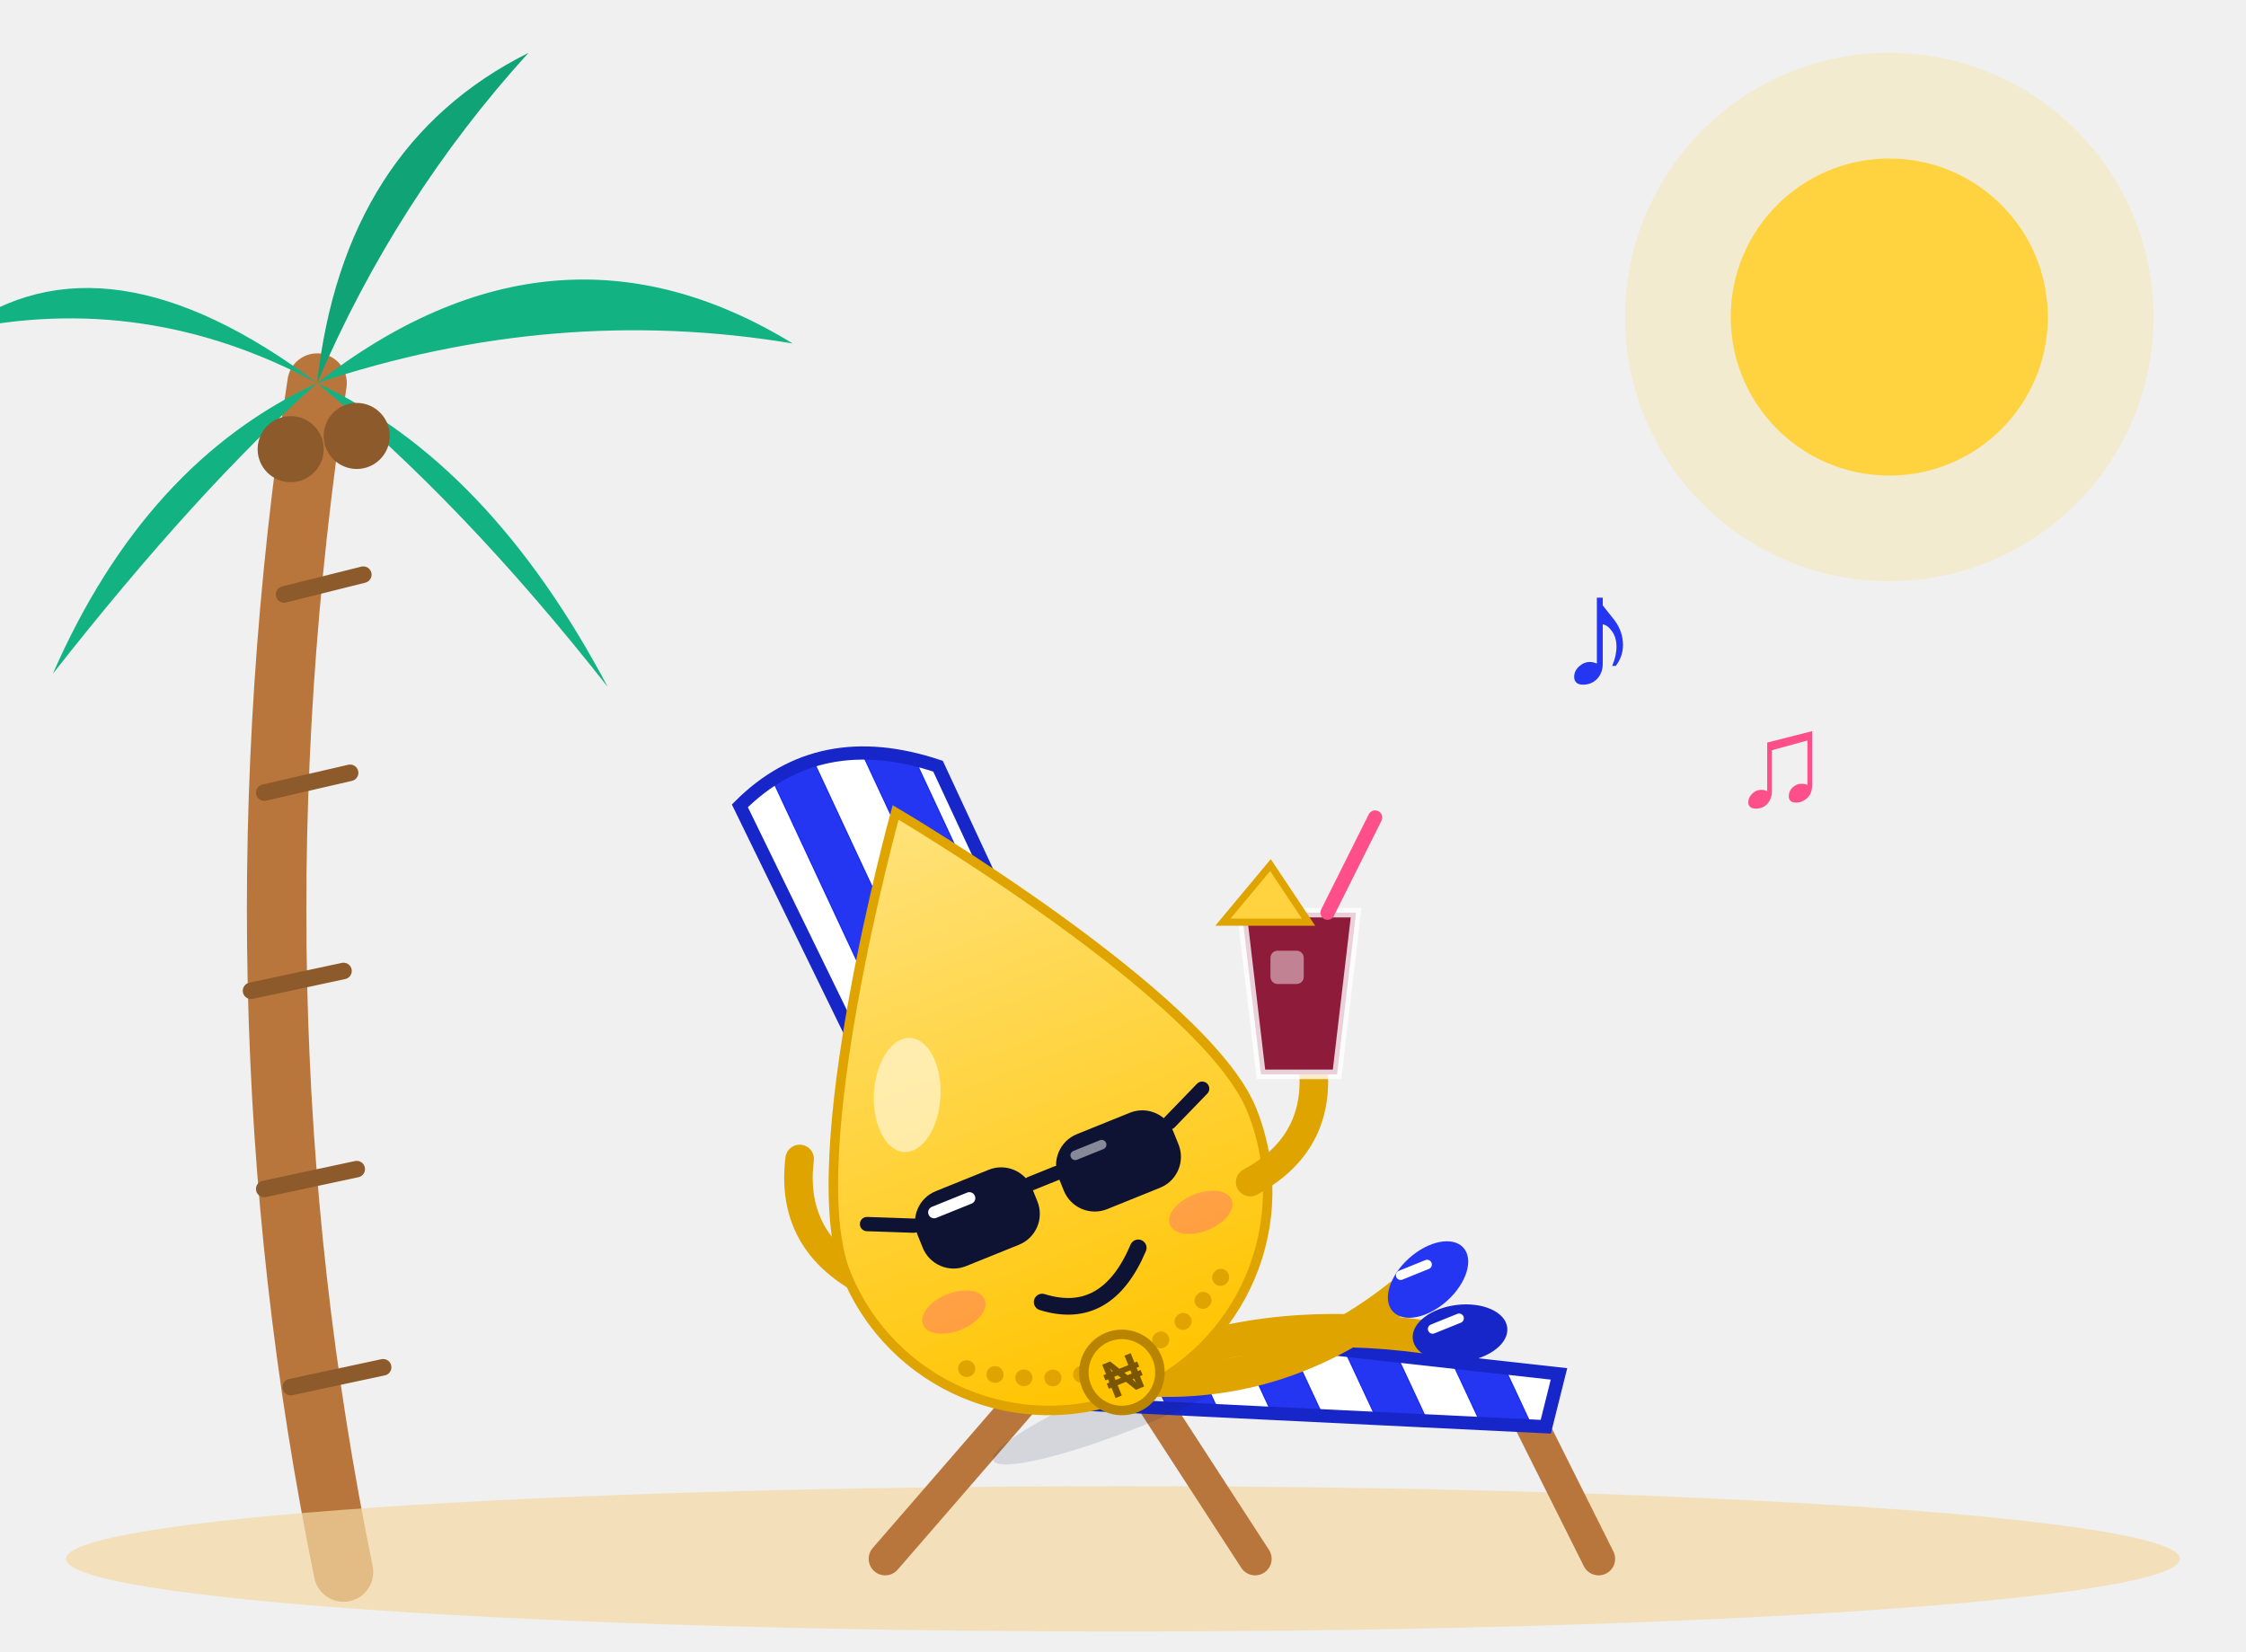
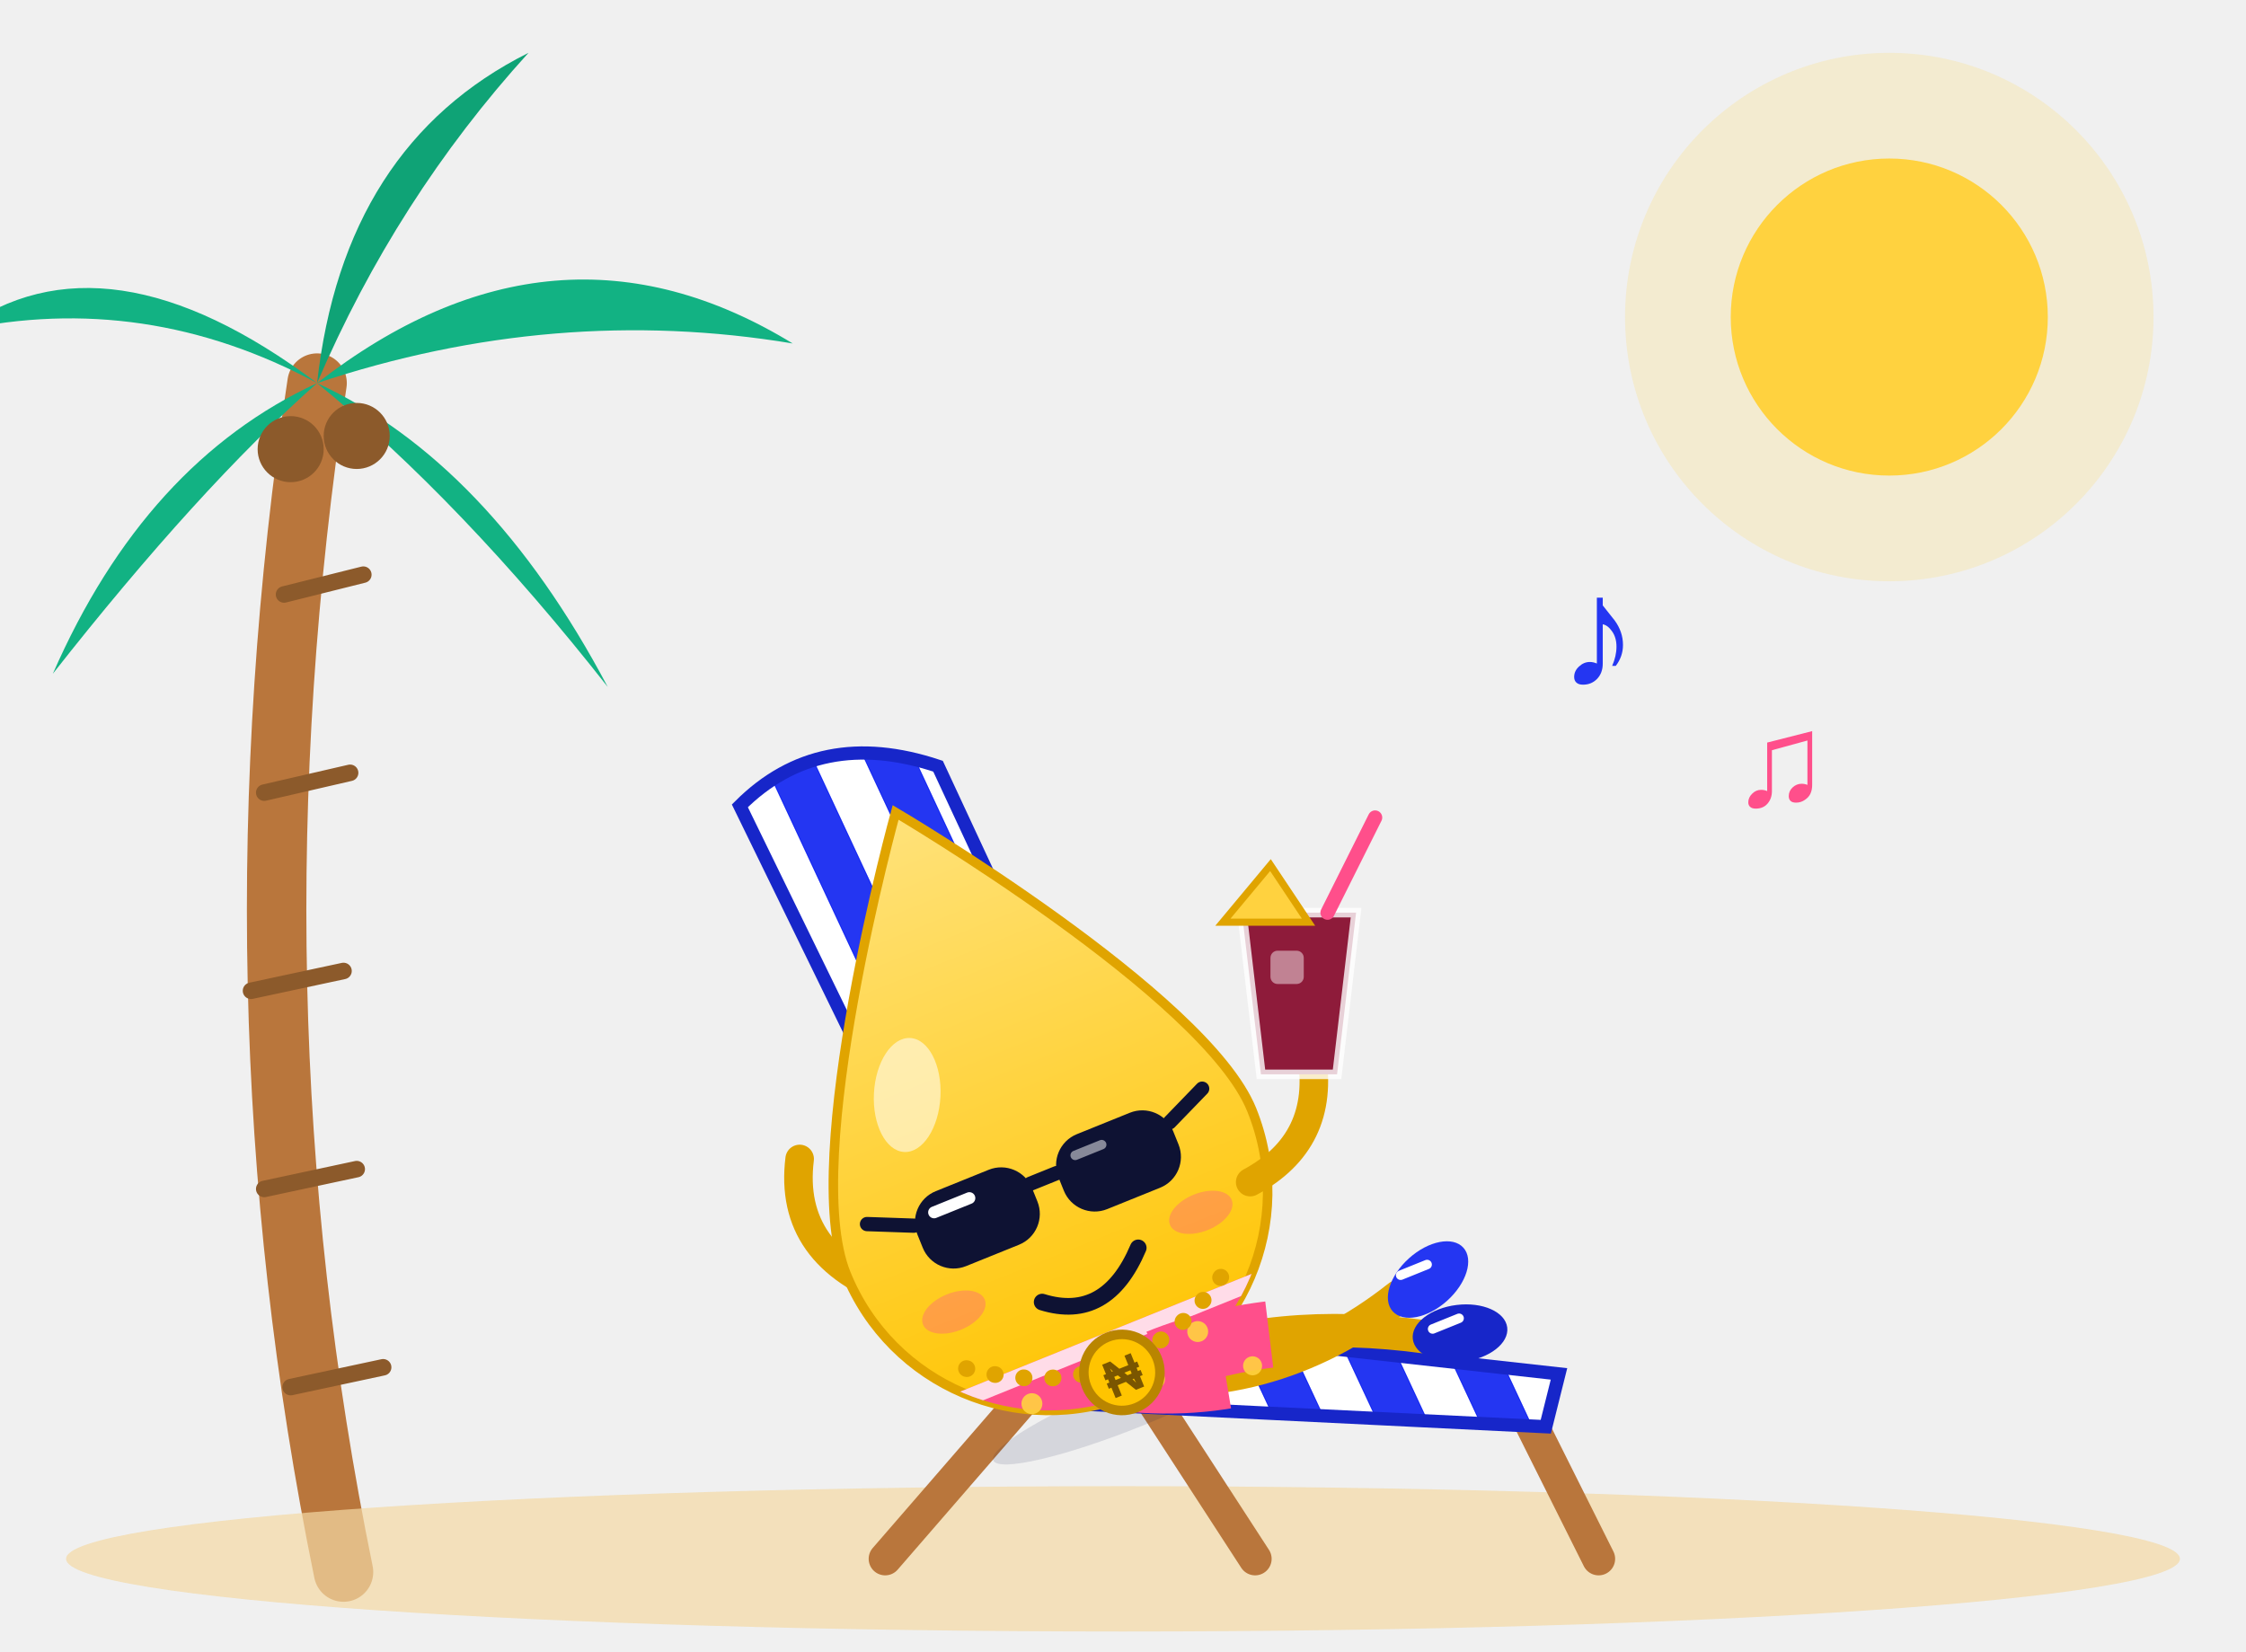
<svg xmlns="http://www.w3.org/2000/svg" viewBox="0 0 340 250" role="img" aria-label="Kobo relaxing in a deckchair with sunglasses, a gold chain and a glass of zobo">
  <style>
    .sway{transform-box:fill-box;transform-origin:50% 100%;animation:sway 4s ease-in-out infinite}
    .note{animation:float 3.2s ease-in-out infinite}
    .note.b{animation-delay:1.1s}
    .glint{animation:glint 5s ease-in-out infinite}
    .sun{transform-box:fill-box;transform-origin:center;animation:pulse 6s ease-in-out infinite}
    @keyframes sway{0%,100%{transform:rotate(-1.5deg)}50%{transform:rotate(1.5deg)}}
    @keyframes float{0%{transform:translateY(6px);opacity:0}25%{opacity:1}100%{transform:translateY(-22px);opacity:0}}
    @keyframes glint{0%,70%,100%{opacity:0}78%{opacity:.9}}
    @keyframes pulse{0%,100%{transform:scale(1)}50%{transform:scale(1.06)}}
    @media (prefers-reduced-motion:reduce){.sway,.note,.glint,.sun{animation:none}.note{opacity:1}}
  </style>
  <defs>
    <linearGradient id="kd" x1="0" y1="0" x2="0" y2="1">
      <stop offset="0" stop-color="#FFE27A" />
      <stop offset="1" stop-color="#FFC400" />
    </linearGradient>
+     <clipPath id="kc">
+       <path d="M60 6S14 66 14 92a46 46 0 0 0 92 0C106 66 60 6 60 6z" />
+     </clipPath>
    <pattern id="stripe" width="14" height="14" patternUnits="userSpaceOnUse" patternTransform="rotate(-25)">
      <rect width="7" height="14" fill="#2436F2" />
      <rect x="7" width="7" height="14" fill="#FFFFFF" />
    </pattern>
  </defs>
  <g class="sun">
    <circle cx="286" cy="48" r="40" fill="#FFD23F" opacity=".18" />
    <circle cx="286" cy="48" r="24" fill="#FFD23F" />
  </g>
  <path d="M52 238 Q34 150 48 58" fill="none" stroke="#B9763C" stroke-width="9" stroke-linecap="round" />
  <path d="M44 210 l14 -3 M40 180 l14 -3 M38 150 l14 -3 M40 120 l13 -3 M43 90 l12 -3" stroke="#8C5A2B" stroke-width="2.5" stroke-linecap="round" />
  <g fill="#12B283">
    <path d="M48 58 Q84 30 120 52 Q84 46 48 58Z" />
    <path d="M48 58 Q74 70 92 104 Q70 76 48 58Z" />
    <path d="M48 58 Q16 34 -6 50 Q22 44 48 58Z" />
    <path d="M48 58 Q22 70 8 102 Q30 74 48 58Z" />
    <path d="M48 58 Q52 22 80 8 Q60 30 48 58Z" fill="#0FA376" />
  </g>
  <circle cx="54" cy="66" r="5" fill="#8C5A2B" />
  <circle cx="44" cy="68" r="5" fill="#8C5A2B" />
  <ellipse cx="170" cy="236" rx="160" ry="11" fill="#F3D9A4" opacity=".7" />
  <g stroke="#B9763C" stroke-width="5" stroke-linecap="round">
    <line x1="116" y1="122" x2="190" y2="236" />
    <line x1="160" y1="206" x2="134" y2="236" />
    <line x1="230" y1="212" x2="242" y2="236" />
  </g>
  <path d="M152 204 L112 122 Q124 110 142 116 L182 202 Z" fill="url(#stripe)" stroke="#1726C9" stroke-width="2" />
  <path d="M152 204 L182 202 L236 208 L234 216 L152 212 Z" fill="url(#stripe)" stroke="#1726C9" stroke-width="2" />
  <g class="sway">
    <g transform="translate(124 106) rotate(-22 60 92) scale(.72)">
      <ellipse cx="60" cy="140" rx="32" ry="5" fill="#0B1040" opacity=".12" />
      <path d="M22 100 Q4 84 14 66" fill="none" stroke="#E0A400" stroke-width="6" stroke-linecap="round" />
      <g fill="none" stroke="#E0A400" stroke-width="7" stroke-linecap="round">
        <path d="M56 132 Q86 150 120 140" />
        <path d="M68 134 Q94 134 122 150" />
      </g>
      <ellipse cx="127" cy="139" rx="10" ry="6" fill="#2436F2" transform="rotate(-20 127 139)" />
      <ellipse cx="129" cy="152" rx="10" ry="6" fill="#1726C9" transform="rotate(15 129 152)" />
      <path d="M122 136 h6 M124 149 h6" stroke="#fff" stroke-width="2" stroke-linecap="round" />
      <path d="M60 6S14 66 14 92a46 46 0 0 0 92 0C106 66 60 6 60 6z" fill="url(#kd)" stroke="#E0A400" stroke-width="2" />
+       <g clip-path="url(#kc)">
+         <rect x="0" y="124" width="120" height="30" fill="#FF4F8B" />
+         <rect x="0" y="124" width="120" height="3.5" fill="#fff" opacity=".8" />
+       </g>
+       <g fill="none" stroke="#FF4F8B" stroke-width="14" stroke-linecap="butt">
+         <path d="M56 132 Q86 150 120 140" stroke-dasharray="26 400" />
+         <path d="M68 134 Q94 134 122 150" stroke-dasharray="24 400" />
+       </g>
+       <g fill="#FFD23F" opacity=".9">
+         <circle cx="40" cy="132" r="2.2" />
+         <circle cx="78" cy="131" r="2.2" />
+         <circle cx="66" cy="137" r="2" />
+         <circle cx="86" cy="142" r="2" />
+       </g>
      <ellipse cx="40" cy="62" rx="7" ry="12" fill="#fff" opacity=".55" transform="rotate(25 40 62)" />
      <rect x="31" y="83" width="26" height="17" rx="7" fill="#0E1233" />
      <rect x="63" y="83" width="26" height="17" rx="7" fill="#0E1233" />
      <path d="M57 89 h6 M31 88 l-9 -4 M89 88 l9 -4" stroke="#0E1233" stroke-width="3" stroke-linecap="round" />
      <path class="glint" d="M36 87 l8 0" stroke="#fff" stroke-width="2.5" stroke-linecap="round" />
      <path d="M68 87 l6 0" stroke="#fff" stroke-width="2" stroke-linecap="round" opacity=".5" />
      <ellipse cx="32" cy="108" rx="7" ry="4" fill="#FF4F8B" opacity=".35" />
      <ellipse cx="88" cy="108" rx="7" ry="4" fill="#FF4F8B" opacity=".35" />
      <path d="M50 113 q11 9 23 -3" fill="none" stroke="#0E1233" stroke-width="3.5" stroke-linecap="round" />
      <path d="M30 120 Q60 142 90 120" fill="none" stroke="#E0A400" stroke-width="3.5" stroke-linecap="round" stroke-dasharray="0.1 6" />
      <circle cx="60" cy="133" r="8" fill="#FFC400" stroke="#B98500" stroke-width="2" />
      <text x="60" y="137.5" text-anchor="middle" font-family="Arial,sans-serif" font-weight="900" font-size="11" fill="#7A5600">₦</text>
      <path d="M100 106 Q118 104 122 86" fill="none" stroke="#E0A400" stroke-width="6" stroke-linecap="round" />
      <g transform="rotate(22 124 74)">
        <path d="M112 56 L136 56 L132 90 L116 90 Z" fill="#8E1B3A" stroke="#FFFFFF" stroke-width="2" stroke-opacity=".8" />
        <rect x="118" y="64" width="7" height="7" rx="1.5" fill="#fff" opacity=".45" />
        <path d="M130 56 L140 36" stroke="#FF4F8B" stroke-width="3" stroke-linecap="round" />
        <path d="M108 58 l10 -12 l8 12 z" fill="#FFD23F" stroke="#E0A400" stroke-width="1.5" />
      </g>
    </g>
  </g>
  <text class="note" x="236" y="104" font-size="24" fill="#2436F2" font-family="Arial,sans-serif">♪</text>
  <text class="note b" x="262" y="122" font-size="20" fill="#FF4F8B" font-family="Arial,sans-serif">♫</text>
</svg>
